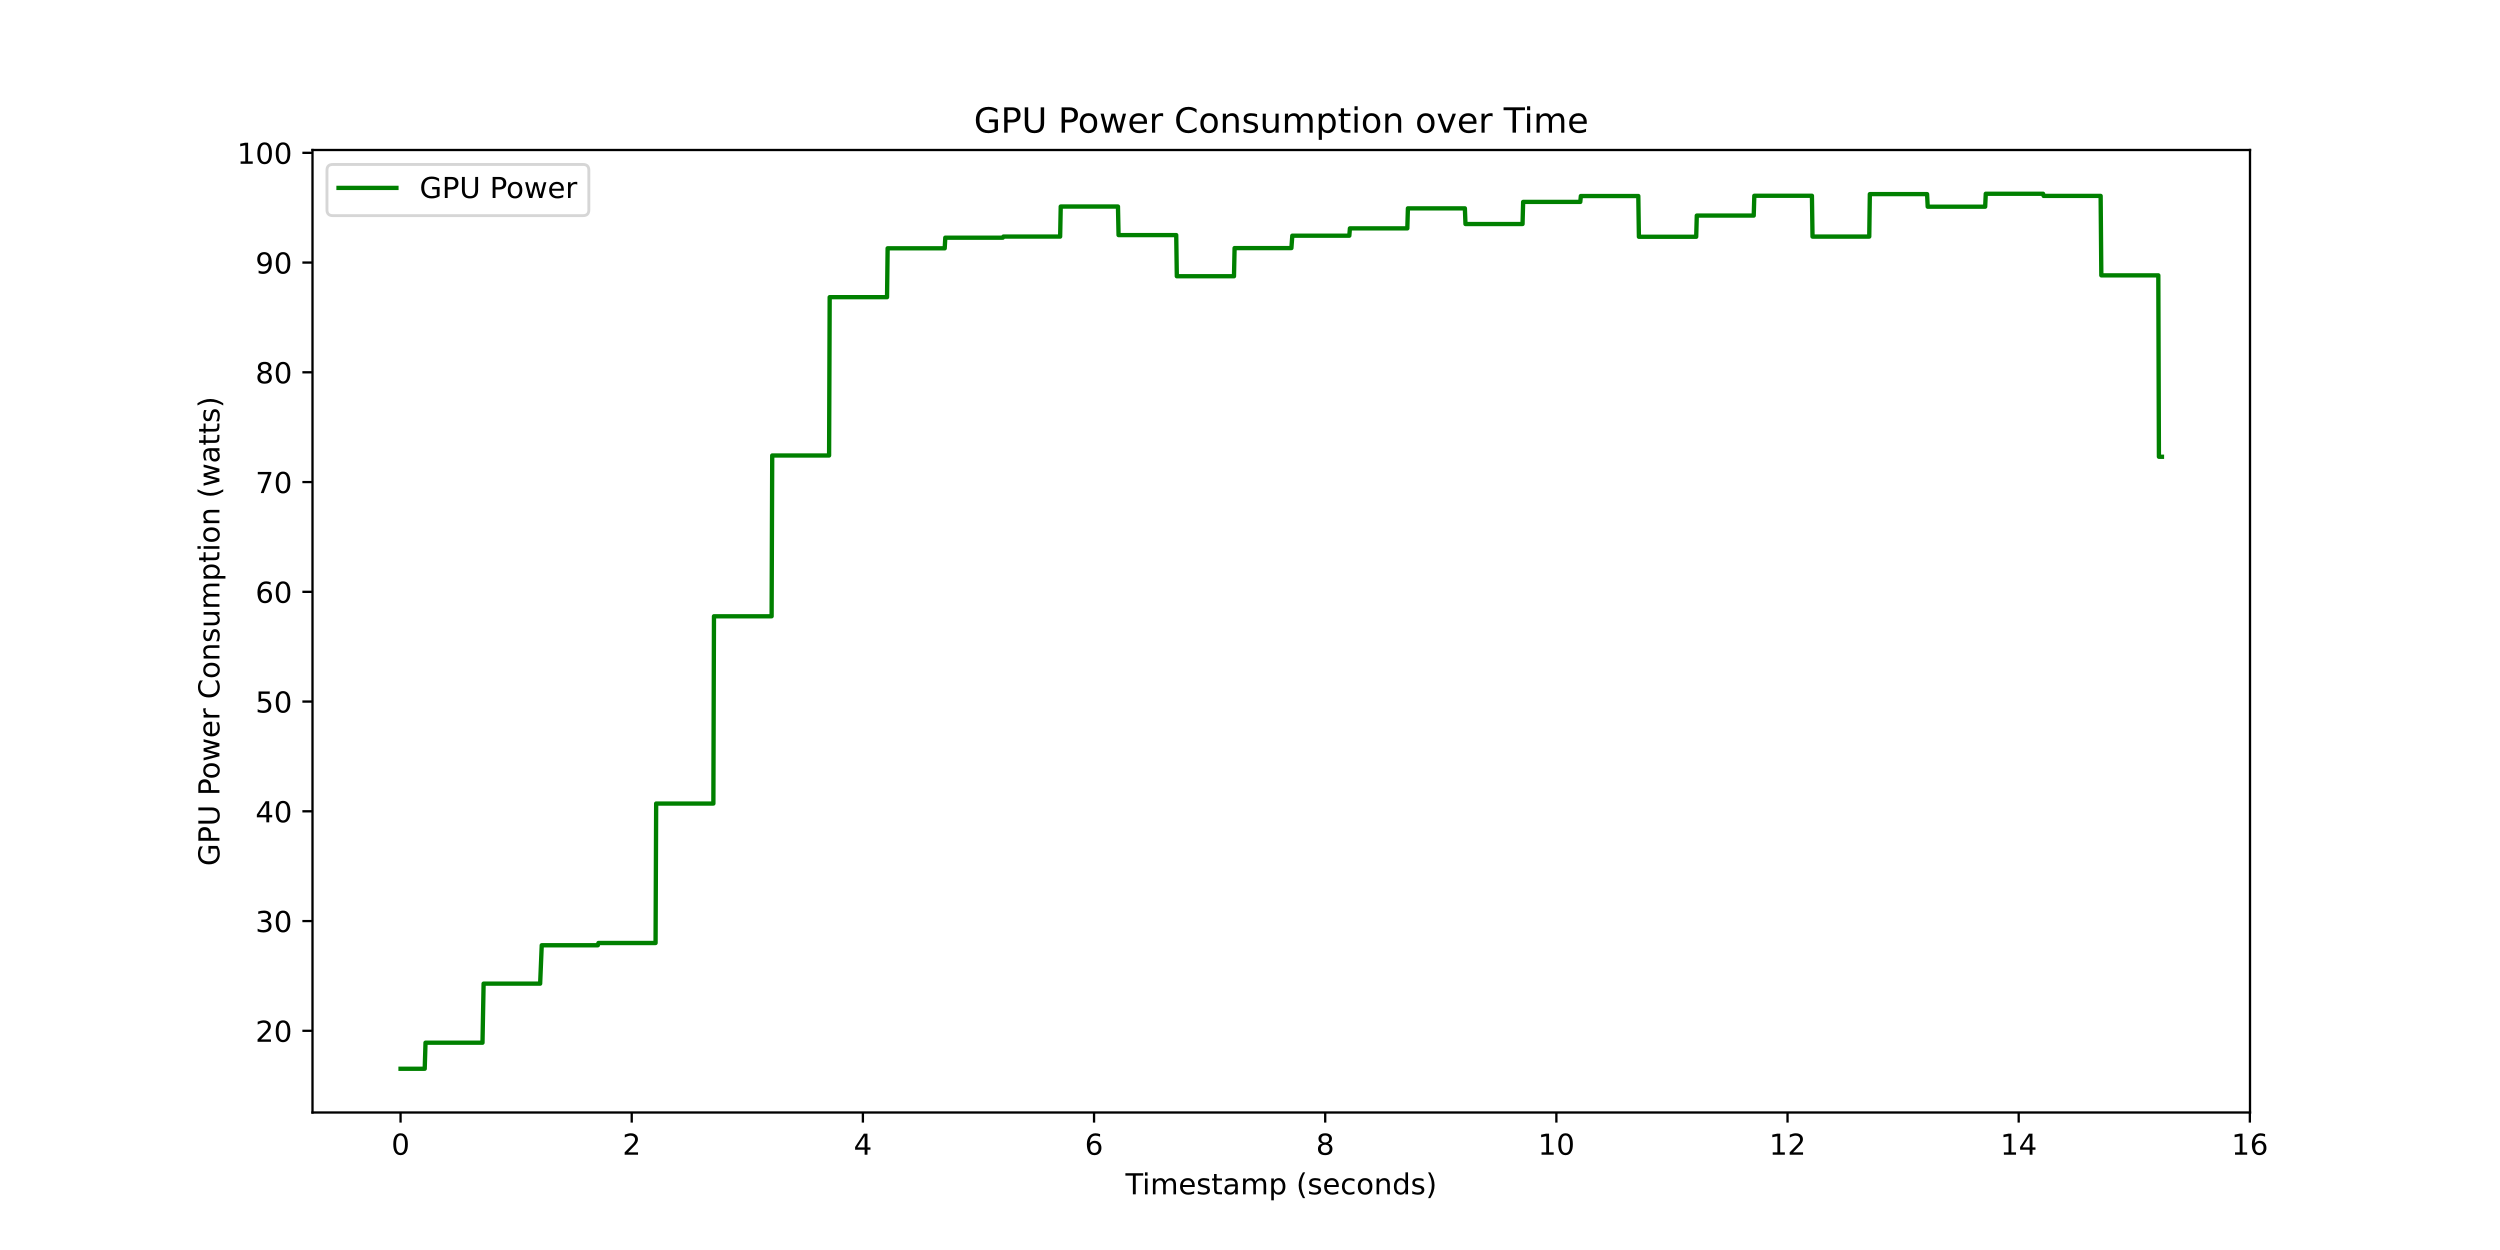
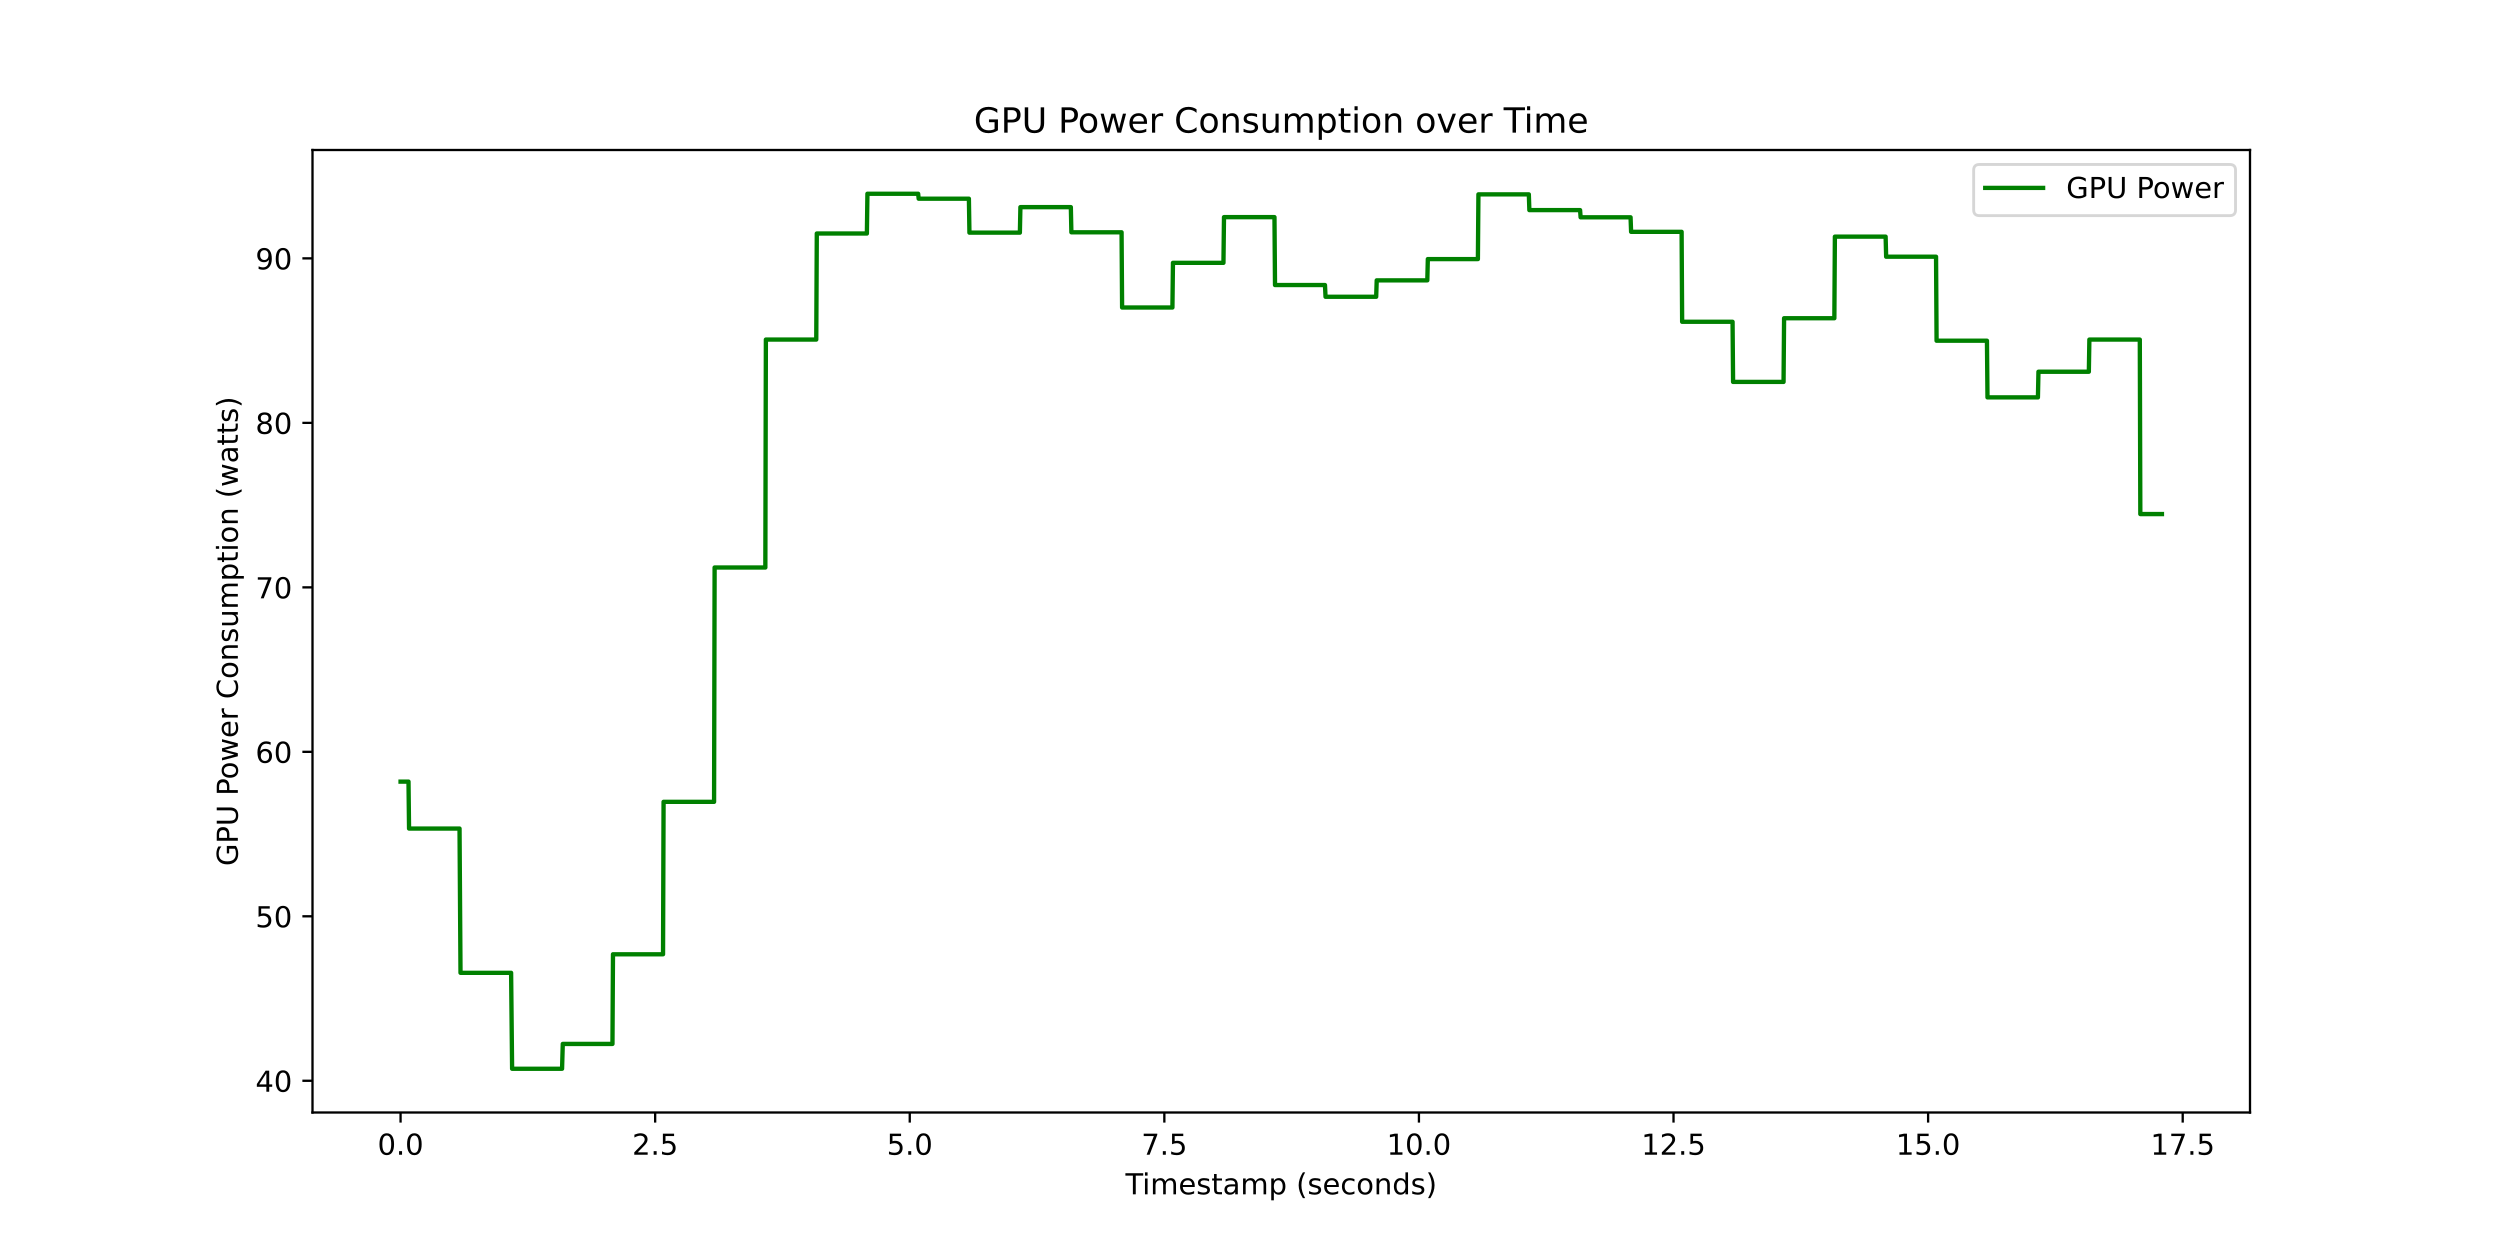
<svg xmlns="http://www.w3.org/2000/svg" xmlns:xlink="http://www.w3.org/1999/xlink" width="864pt" height="432pt" viewBox="0 0 864 432" version="1.1">
  <defs>
    <style type="text/css">*{stroke-linejoin: round; stroke-linecap: butt}</style>
  </defs>
  <g id="figure_1">
    <g id="patch_1">
      <path d="M 0 432  L 864 432  L 864 0  L 0 0  z " style="fill: #ffffff" />
    </g>
    <g id="axes_1">
      <g id="patch_2">
        <path d="M 108 384.48  L 777.6 384.48  L 777.6 51.84  L 108 51.84  z " style="fill: #ffffff" />
      </g>
      <g id="matplotlib.axis_1">
        <g id="xtick_1">
          <g id="line2d_1">
            <defs>
-               <path id="m716cd5c78f" d="M 0 0  L 0 3.5  " style="stroke: #000000; stroke-width: 0.8" />
+               <path id="m1c69e7b204" d="M 0 0  L 0 3.5  " style="stroke: #000000; stroke-width: 0.8" />
            </defs>
            <g>
-               <use xlink:href="#m716cd5c78f" x="138.436" y="384.48" style="stroke: #000000; stroke-width: 0.8" />
+               <use xlink:href="#m1c69e7b204" x="138.436" y="384.48" style="stroke: #000000; stroke-width: 0.8" />
            </g>
          </g>
          <g id="text_1">
-             <g transform="translate(135.2551 399.0784) scale(0.1 -0.1)">
+             <g transform="translate(130.4848 399.0784) scale(0.1 -0.1)">
              <defs>
                <path id="DejaVuSans-30" d="M 2034 4250  Q 1547 4250 1301 3770  Q 1056 3291 1056 2328  Q 1056 1369 1301 889  Q 1547 409 2034 409  Q 2525 409 2770 889  Q 3016 1369 3016 2328  Q 3016 3291 2770 3770  Q 2525 4250 2034 4250  z M 2034 4750  Q 2819 4750 3233 4129  Q 3647 3509 3647 2328  Q 3647 1150 3233 529  Q 2819 -91 2034 -91  Q 1250 -91 836 529  Q 422 1150 422 2328  Q 422 3509 836 4129  Q 1250 4750 2034 4750  z " transform="scale(0.015625)" />
+                 <path id="DejaVuSans-2e" d="M 684 794  L 1344 794  L 1344 0  L 684 0  L 684 794  z " transform="scale(0.015625)" />
              </defs>
              <use xlink:href="#DejaVuSans-30" />
+               <use xlink:href="#DejaVuSans-2e" x="63.623" />
+               <use xlink:href="#DejaVuSans-30" x="95.41" />
            </g>
          </g>
        </g>
        <g id="xtick_2">
          <g id="line2d_2">
            <g>
-               <use xlink:href="#m716cd5c78f" x="218.326" y="384.48" style="stroke: #000000; stroke-width: 0.8" />
+               <use xlink:href="#m1c69e7b204" x="226.423" y="384.48" style="stroke: #000000; stroke-width: 0.8" />
            </g>
          </g>
          <g id="text_2">
-             <g transform="translate(215.1444 399.0784) scale(0.1 -0.1)">
+             <g transform="translate(218.4714 399.0784) scale(0.1 -0.1)">
              <defs>
                <path id="DejaVuSans-32" d="M 1228 531  L 3431 531  L 3431 0  L 469 0  L 469 531  Q 828 903 1448 1529  Q 2069 2156 2228 2338  Q 2531 2678 2651 2914  Q 2772 3150 2772 3378  Q 2772 3750 2511 3984  Q 2250 4219 1831 4219  Q 1534 4219 1204 4116  Q 875 4013 500 3803  L 500 4441  Q 881 4594 1212 4672  Q 1544 4750 1819 4750  Q 2544 4750 2975 4387  Q 3406 4025 3406 3419  Q 3406 3131 3298 2873  Q 3191 2616 2906 2266  Q 2828 2175 2409 1742  Q 1991 1309 1228 531  z " transform="scale(0.015625)" />
+                 <path id="DejaVuSans-35" d="M 691 4666  L 3169 4666  L 3169 4134  L 1269 4134  L 1269 2991  Q 1406 3038 1543 3061  Q 1681 3084 1819 3084  Q 2600 3084 3056 2656  Q 3513 2228 3513 1497  Q 3513 744 3044 326  Q 2575 -91 1722 -91  Q 1428 -91 1123 -41  Q 819 9 494 109  L 494 744  Q 775 591 1075 516  Q 1375 441 1709 441  Q 2250 441 2565 725  Q 2881 1009 2881 1497  Q 2881 1984 2565 2268  Q 2250 2553 1709 2553  Q 1456 2553 1204 2497  Q 953 2441 691 2322  L 691 4666  z " transform="scale(0.015625)" />
              </defs>
              <use xlink:href="#DejaVuSans-32" />
+               <use xlink:href="#DejaVuSans-2e" x="63.623" />
+               <use xlink:href="#DejaVuSans-35" x="95.41" />
            </g>
          </g>
        </g>
        <g id="xtick_3">
          <g id="line2d_3">
            <g>
-               <use xlink:href="#m716cd5c78f" x="298.215" y="384.48" style="stroke: #000000; stroke-width: 0.8" />
+               <use xlink:href="#m1c69e7b204" x="314.41" y="384.48" style="stroke: #000000; stroke-width: 0.8" />
            </g>
          </g>
          <g id="text_3">
-             <g transform="translate(295.0336 399.0784) scale(0.1 -0.1)">
-               <defs>
-                 <path id="DejaVuSans-34" d="M 2419 4116  L 825 1625  L 2419 1625  L 2419 4116  z M 2253 4666  L 3047 4666  L 3047 1625  L 3713 1625  L 3713 1100  L 3047 1100  L 3047 0  L 2419 0  L 2419 1100  L 313 1100  L 313 1709  L 2253 4666  z " transform="scale(0.015625)" />
-               </defs>
-               <use xlink:href="#DejaVuSans-34" />
+             <g transform="translate(306.4581 399.0784) scale(0.1 -0.1)">
+               <use xlink:href="#DejaVuSans-35" />
+               <use xlink:href="#DejaVuSans-2e" x="63.623" />
+               <use xlink:href="#DejaVuSans-30" x="95.41" />
            </g>
          </g>
        </g>
        <g id="xtick_4">
          <g id="line2d_4">
            <g>
-               <use xlink:href="#m716cd5c78f" x="378.104" y="384.48" style="stroke: #000000; stroke-width: 0.8" />
+               <use xlink:href="#m1c69e7b204" x="402.396" y="384.48" style="stroke: #000000; stroke-width: 0.8" />
            </g>
          </g>
          <g id="text_4">
-             <g transform="translate(374.9229 399.0784) scale(0.1 -0.1)">
-               <defs>
-                 <path id="DejaVuSans-36" d="M 2113 2584  Q 1688 2584 1439 2293  Q 1191 2003 1191 1497  Q 1191 994 1439 701  Q 1688 409 2113 409  Q 2538 409 2786 701  Q 3034 994 3034 1497  Q 3034 2003 2786 2293  Q 2538 2584 2113 2584  z M 3366 4563  L 3366 3988  Q 3128 4100 2886 4159  Q 2644 4219 2406 4219  Q 1781 4219 1451 3797  Q 1122 3375 1075 2522  Q 1259 2794 1537 2939  Q 1816 3084 2150 3084  Q 2853 3084 3261 2657  Q 3669 2231 3669 1497  Q 3669 778 3244 343  Q 2819 -91 2113 -91  Q 1303 -91 875 529  Q 447 1150 447 2328  Q 447 3434 972 4092  Q 1497 4750 2381 4750  Q 2619 4750 2861 4703  Q 3103 4656 3366 4563  z " transform="scale(0.015625)" />
-               </defs>
-               <use xlink:href="#DejaVuSans-36" />
+             <g transform="translate(394.4447 399.0784) scale(0.1 -0.1)">
+               <defs>
+                 <path id="DejaVuSans-37" d="M 525 4666  L 3525 4666  L 3525 4397  L 1831 0  L 1172 0  L 2766 4134  L 525 4134  L 525 4666  z " transform="scale(0.015625)" />
+               </defs>
+               <use xlink:href="#DejaVuSans-37" />
+               <use xlink:href="#DejaVuSans-2e" x="63.623" />
+               <use xlink:href="#DejaVuSans-35" x="95.41" />
            </g>
          </g>
        </g>
        <g id="xtick_5">
          <g id="line2d_5">
            <g>
-               <use xlink:href="#m716cd5c78f" x="457.993" y="384.48" style="stroke: #000000; stroke-width: 0.8" />
+               <use xlink:href="#m1c69e7b204" x="490.383" y="384.48" style="stroke: #000000; stroke-width: 0.8" />
            </g>
          </g>
          <g id="text_5">
-             <g transform="translate(454.8121 399.0784) scale(0.1 -0.1)">
-               <defs>
-                 <path id="DejaVuSans-38" d="M 2034 2216  Q 1584 2216 1326 1975  Q 1069 1734 1069 1313  Q 1069 891 1326 650  Q 1584 409 2034 409  Q 2484 409 2743 651  Q 3003 894 3003 1313  Q 3003 1734 2745 1975  Q 2488 2216 2034 2216  z M 1403 2484  Q 997 2584 770 2862  Q 544 3141 544 3541  Q 544 4100 942 4425  Q 1341 4750 2034 4750  Q 2731 4750 3128 4425  Q 3525 4100 3525 3541  Q 3525 3141 3298 2862  Q 3072 2584 2669 2484  Q 3125 2378 3379 2068  Q 3634 1759 3634 1313  Q 3634 634 3220 271  Q 2806 -91 2034 -91  Q 1263 -91 848 271  Q 434 634 434 1313  Q 434 1759 690 2068  Q 947 2378 1403 2484  z M 1172 3481  Q 1172 3119 1398 2916  Q 1625 2713 2034 2713  Q 2441 2713 2670 2916  Q 2900 3119 2900 3481  Q 2900 3844 2670 4047  Q 2441 4250 2034 4250  Q 1625 4250 1398 4047  Q 1172 3844 1172 3481  z " transform="scale(0.015625)" />
-               </defs>
-               <use xlink:href="#DejaVuSans-38" />
+             <g transform="translate(479.2501 399.0784) scale(0.1 -0.1)">
+               <defs>
+                 <path id="DejaVuSans-31" d="M 794 531  L 1825 531  L 1825 4091  L 703 3866  L 703 4441  L 1819 4666  L 2450 4666  L 2450 531  L 3481 531  L 3481 0  L 794 0  L 794 531  z " transform="scale(0.015625)" />
+               </defs>
+               <use xlink:href="#DejaVuSans-31" />
+               <use xlink:href="#DejaVuSans-30" x="63.623" />
+               <use xlink:href="#DejaVuSans-2e" x="127.246" />
+               <use xlink:href="#DejaVuSans-30" x="159.033" />
            </g>
          </g>
        </g>
        <g id="xtick_6">
          <g id="line2d_6">
            <g>
-               <use xlink:href="#m716cd5c78f" x="537.883" y="384.48" style="stroke: #000000; stroke-width: 0.8" />
+               <use xlink:href="#m1c69e7b204" x="578.369" y="384.48" style="stroke: #000000; stroke-width: 0.8" />
            </g>
          </g>
          <g id="text_6">
-             <g transform="translate(531.5201 399.0784) scale(0.1 -0.1)">
-               <defs>
-                 <path id="DejaVuSans-31" d="M 794 531  L 1825 531  L 1825 4091  L 703 3866  L 703 4441  L 1819 4666  L 2450 4666  L 2450 531  L 3481 531  L 3481 0  L 794 0  L 794 531  z " transform="scale(0.015625)" />
-               </defs>
+             <g transform="translate(567.2367 399.0784) scale(0.1 -0.1)">
              <use xlink:href="#DejaVuSans-31" />
-               <use xlink:href="#DejaVuSans-30" x="63.623" />
+               <use xlink:href="#DejaVuSans-32" x="63.623" />
+               <use xlink:href="#DejaVuSans-2e" x="127.246" />
+               <use xlink:href="#DejaVuSans-35" x="159.033" />
            </g>
          </g>
        </g>
        <g id="xtick_7">
          <g id="line2d_7">
            <g>
-               <use xlink:href="#m716cd5c78f" x="617.772" y="384.48" style="stroke: #000000; stroke-width: 0.8" />
+               <use xlink:href="#m1c69e7b204" x="666.356" y="384.48" style="stroke: #000000; stroke-width: 0.8" />
            </g>
          </g>
          <g id="text_7">
-             <g transform="translate(611.4094 399.0784) scale(0.1 -0.1)">
+             <g transform="translate(655.2233 399.0784) scale(0.1 -0.1)">
              <use xlink:href="#DejaVuSans-31" />
-               <use xlink:href="#DejaVuSans-32" x="63.623" />
+               <use xlink:href="#DejaVuSans-35" x="63.623" />
+               <use xlink:href="#DejaVuSans-2e" x="127.246" />
+               <use xlink:href="#DejaVuSans-30" x="159.033" />
            </g>
          </g>
        </g>
        <g id="xtick_8">
          <g id="line2d_8">
            <g>
-               <use xlink:href="#m716cd5c78f" x="697.661" y="384.48" style="stroke: #000000; stroke-width: 0.8" />
+               <use xlink:href="#m1c69e7b204" x="754.343" y="384.48" style="stroke: #000000; stroke-width: 0.8" />
            </g>
          </g>
          <g id="text_8">
-             <g transform="translate(691.2986 399.0784) scale(0.1 -0.1)">
+             <g transform="translate(743.2099 399.0784) scale(0.1 -0.1)">
              <use xlink:href="#DejaVuSans-31" />
-               <use xlink:href="#DejaVuSans-34" x="63.623" />
-             </g>
-           </g>
-         </g>
-         <g id="xtick_9">
-           <g id="line2d_9">
-             <g>
-               <use xlink:href="#m716cd5c78f" x="777.55" y="384.48" style="stroke: #000000; stroke-width: 0.8" />
-             </g>
-           </g>
-           <g id="text_9">
-             <g transform="translate(771.1879 399.0784) scale(0.1 -0.1)">
-               <use xlink:href="#DejaVuSans-31" />
-               <use xlink:href="#DejaVuSans-36" x="63.623" />
-             </g>
-           </g>
-         </g>
-         <g id="text_10">
+               <use xlink:href="#DejaVuSans-37" x="63.623" />
+               <use xlink:href="#DejaVuSans-2e" x="127.246" />
+               <use xlink:href="#DejaVuSans-35" x="159.033" />
+             </g>
+           </g>
+         </g>
+         <g id="text_9">
          <g transform="translate(388.9648 412.7566) scale(0.1 -0.1)">
            <defs>
              <path id="DejaVuSans-54" d="M -19 4666  L 3928 4666  L 3928 4134  L 2272 4134  L 2272 0  L 1638 0  L 1638 4134  L -19 4134  L -19 4666  z " transform="scale(0.015625)" />
              <path id="DejaVuSans-69" d="M 603 3500  L 1178 3500  L 1178 0  L 603 0  L 603 3500  z M 603 4863  L 1178 4863  L 1178 4134  L 603 4134  L 603 4863  z " transform="scale(0.015625)" />
              <path id="DejaVuSans-6d" d="M 3328 2828  Q 3544 3216 3844 3400  Q 4144 3584 4550 3584  Q 5097 3584 5394 3201  Q 5691 2819 5691 2113  L 5691 0  L 5113 0  L 5113 2094  Q 5113 2597 4934 2840  Q 4756 3084 4391 3084  Q 3944 3084 3684 2787  Q 3425 2491 3425 1978  L 3425 0  L 2847 0  L 2847 2094  Q 2847 2600 2669 2842  Q 2491 3084 2119 3084  Q 1678 3084 1418 2786  Q 1159 2488 1159 1978  L 1159 0  L 581 0  L 581 3500  L 1159 3500  L 1159 2956  Q 1356 3278 1631 3431  Q 1906 3584 2284 3584  Q 2666 3584 2933 3390  Q 3200 3197 3328 2828  z " transform="scale(0.015625)" />
              <path id="DejaVuSans-65" d="M 3597 1894  L 3597 1613  L 953 1613  Q 991 1019 1311 708  Q 1631 397 2203 397  Q 2534 397 2845 478  Q 3156 559 3463 722  L 3463 178  Q 3153 47 2828 -22  Q 2503 -91 2169 -91  Q 1331 -91 842 396  Q 353 884 353 1716  Q 353 2575 817 3079  Q 1281 3584 2069 3584  Q 2775 3584 3186 3129  Q 3597 2675 3597 1894  z M 3022 2063  Q 3016 2534 2758 2815  Q 2500 3097 2075 3097  Q 1594 3097 1305 2825  Q 1016 2553 972 2059  L 3022 2063  z " transform="scale(0.015625)" />
              <path id="DejaVuSans-73" d="M 2834 3397  L 2834 2853  Q 2591 2978 2328 3040  Q 2066 3103 1784 3103  Q 1356 3103 1142 2972  Q 928 2841 928 2578  Q 928 2378 1081 2264  Q 1234 2150 1697 2047  L 1894 2003  Q 2506 1872 2764 1633  Q 3022 1394 3022 966  Q 3022 478 2636 193  Q 2250 -91 1575 -91  Q 1294 -91 989 -36  Q 684 19 347 128  L 347 722  Q 666 556 975 473  Q 1284 391 1588 391  Q 1994 391 2212 530  Q 2431 669 2431 922  Q 2431 1156 2273 1281  Q 2116 1406 1581 1522  L 1381 1569  Q 847 1681 609 1914  Q 372 2147 372 2553  Q 372 3047 722 3315  Q 1072 3584 1716 3584  Q 2034 3584 2315 3537  Q 2597 3491 2834 3397  z " transform="scale(0.015625)" />
              <path id="DejaVuSans-74" d="M 1172 4494  L 1172 3500  L 2356 3500  L 2356 3053  L 1172 3053  L 1172 1153  Q 1172 725 1289 603  Q 1406 481 1766 481  L 2356 481  L 2356 0  L 1766 0  Q 1100 0 847 248  Q 594 497 594 1153  L 594 3053  L 172 3053  L 172 3500  L 594 3500  L 594 4494  L 1172 4494  z " transform="scale(0.015625)" />
              <path id="DejaVuSans-61" d="M 2194 1759  Q 1497 1759 1228 1600  Q 959 1441 959 1056  Q 959 750 1161 570  Q 1363 391 1709 391  Q 2188 391 2477 730  Q 2766 1069 2766 1631  L 2766 1759  L 2194 1759  z M 3341 1997  L 3341 0  L 2766 0  L 2766 531  Q 2569 213 2275 61  Q 1981 -91 1556 -91  Q 1019 -91 701 211  Q 384 513 384 1019  Q 384 1609 779 1909  Q 1175 2209 1959 2209  L 2766 2209  L 2766 2266  Q 2766 2663 2505 2880  Q 2244 3097 1772 3097  Q 1472 3097 1187 3025  Q 903 2953 641 2809  L 641 3341  Q 956 3463 1253 3523  Q 1550 3584 1831 3584  Q 2591 3584 2966 3190  Q 3341 2797 3341 1997  z " transform="scale(0.015625)" />
              <path id="DejaVuSans-70" d="M 1159 525  L 1159 -1331  L 581 -1331  L 581 3500  L 1159 3500  L 1159 2969  Q 1341 3281 1617 3432  Q 1894 3584 2278 3584  Q 2916 3584 3314 3078  Q 3713 2572 3713 1747  Q 3713 922 3314 415  Q 2916 -91 2278 -91  Q 1894 -91 1617 61  Q 1341 213 1159 525  z M 3116 1747  Q 3116 2381 2855 2742  Q 2594 3103 2138 3103  Q 1681 3103 1420 2742  Q 1159 2381 1159 1747  Q 1159 1113 1420 752  Q 1681 391 2138 391  Q 2594 391 2855 752  Q 3116 1113 3116 1747  z " transform="scale(0.015625)" />
              <path id="DejaVuSans-20" transform="scale(0.015625)" />
              <path id="DejaVuSans-28" d="M 1984 4856  Q 1566 4138 1362 3434  Q 1159 2731 1159 2009  Q 1159 1288 1364 580  Q 1569 -128 1984 -844  L 1484 -844  Q 1016 -109 783 600  Q 550 1309 550 2009  Q 550 2706 781 3412  Q 1013 4119 1484 4856  L 1984 4856  z " transform="scale(0.015625)" />
              <path id="DejaVuSans-63" d="M 3122 3366  L 3122 2828  Q 2878 2963 2633 3030  Q 2388 3097 2138 3097  Q 1578 3097 1268 2742  Q 959 2388 959 1747  Q 959 1106 1268 751  Q 1578 397 2138 397  Q 2388 397 2633 464  Q 2878 531 3122 666  L 3122 134  Q 2881 22 2623 -34  Q 2366 -91 2075 -91  Q 1284 -91 818 406  Q 353 903 353 1747  Q 353 2603 823 3093  Q 1294 3584 2113 3584  Q 2378 3584 2631 3529  Q 2884 3475 3122 3366  z " transform="scale(0.015625)" />
              <path id="DejaVuSans-6f" d="M 1959 3097  Q 1497 3097 1228 2736  Q 959 2375 959 1747  Q 959 1119 1226 758  Q 1494 397 1959 397  Q 2419 397 2687 759  Q 2956 1122 2956 1747  Q 2956 2369 2687 2733  Q 2419 3097 1959 3097  z M 1959 3584  Q 2709 3584 3137 3096  Q 3566 2609 3566 1747  Q 3566 888 3137 398  Q 2709 -91 1959 -91  Q 1206 -91 779 398  Q 353 888 353 1747  Q 353 2609 779 3096  Q 1206 3584 1959 3584  z " transform="scale(0.015625)" />
              <path id="DejaVuSans-6e" d="M 3513 2113  L 3513 0  L 2938 0  L 2938 2094  Q 2938 2591 2744 2837  Q 2550 3084 2163 3084  Q 1697 3084 1428 2787  Q 1159 2491 1159 1978  L 1159 0  L 581 0  L 581 3500  L 1159 3500  L 1159 2956  Q 1366 3272 1645 3428  Q 1925 3584 2291 3584  Q 2894 3584 3203 3211  Q 3513 2838 3513 2113  z " transform="scale(0.015625)" />
              <path id="DejaVuSans-64" d="M 2906 2969  L 2906 4863  L 3481 4863  L 3481 0  L 2906 0  L 2906 525  Q 2725 213 2448 61  Q 2172 -91 1784 -91  Q 1150 -91 751 415  Q 353 922 353 1747  Q 353 2572 751 3078  Q 1150 3584 1784 3584  Q 2172 3584 2448 3432  Q 2725 3281 2906 2969  z M 947 1747  Q 947 1113 1208 752  Q 1469 391 1925 391  Q 2381 391 2643 752  Q 2906 1113 2906 1747  Q 2906 2381 2643 2742  Q 2381 3103 1925 3103  Q 1469 3103 1208 2742  Q 947 2381 947 1747  z " transform="scale(0.015625)" />
              <path id="DejaVuSans-29" d="M 513 4856  L 1013 4856  Q 1481 4119 1714 3412  Q 1947 2706 1947 2009  Q 1947 1309 1714 600  Q 1481 -109 1013 -844  L 513 -844  Q 928 -128 1133 580  Q 1338 1288 1338 2009  Q 1338 2731 1133 3434  Q 928 4138 513 4856  z " transform="scale(0.015625)" />
            </defs>
            <use xlink:href="#DejaVuSans-54" />
            <use xlink:href="#DejaVuSans-69" x="57.959" />
            <use xlink:href="#DejaVuSans-6d" x="85.742" />
            <use xlink:href="#DejaVuSans-65" x="183.154" />
            <use xlink:href="#DejaVuSans-73" x="244.678" />
            <use xlink:href="#DejaVuSans-74" x="296.777" />
            <use xlink:href="#DejaVuSans-61" x="335.986" />
            <use xlink:href="#DejaVuSans-6d" x="397.266" />
            <use xlink:href="#DejaVuSans-70" x="494.678" />
            <use xlink:href="#DejaVuSans-20" x="558.154" />
            <use xlink:href="#DejaVuSans-28" x="589.941" />
            <use xlink:href="#DejaVuSans-73" x="628.955" />
            <use xlink:href="#DejaVuSans-65" x="681.055" />
            <use xlink:href="#DejaVuSans-63" x="742.578" />
            <use xlink:href="#DejaVuSans-6f" x="797.559" />
            <use xlink:href="#DejaVuSans-6e" x="858.74" />
            <use xlink:href="#DejaVuSans-64" x="922.119" />
            <use xlink:href="#DejaVuSans-73" x="985.596" />
            <use xlink:href="#DejaVuSans-29" x="1037.695" />
          </g>
        </g>
      </g>
      <g id="matplotlib.axis_2">
        <g id="ytick_1">
+           <g id="line2d_9">
+             <defs>
+               <path id="m4e629cf6a7" d="M 0 0  L -3.5 0  " style="stroke: #000000; stroke-width: 0.8" />
+             </defs>
+             <g>
+               <use xlink:href="#m4e629cf6a7" x="108" y="373.515" style="stroke: #000000; stroke-width: 0.8" />
+             </g>
+           </g>
+           <g id="text_10">
+             <g transform="translate(88.275 377.3145) scale(0.1 -0.1)">
+               <defs>
+                 <path id="DejaVuSans-34" d="M 2419 4116  L 825 1625  L 2419 1625  L 2419 4116  z M 2253 4666  L 3047 4666  L 3047 1625  L 3713 1625  L 3713 1100  L 3047 1100  L 3047 0  L 2419 0  L 2419 1100  L 313 1100  L 313 1709  L 2253 4666  z " transform="scale(0.015625)" />
+               </defs>
+               <use xlink:href="#DejaVuSans-34" />
+               <use xlink:href="#DejaVuSans-30" x="63.623" />
+             </g>
+           </g>
+         </g>
+         <g id="ytick_2">
          <g id="line2d_10">
-             <defs>
-               <path id="m672dee1014" d="M 0 0  L -3.5 0  " style="stroke: #000000; stroke-width: 0.8" />
-             </defs>
-             <g>
-               <use xlink:href="#m672dee1014" x="108" y="356.248" style="stroke: #000000; stroke-width: 0.8" />
+             <g>
+               <use xlink:href="#m4e629cf6a7" x="108" y="316.672" style="stroke: #000000; stroke-width: 0.8" />
            </g>
          </g>
          <g id="text_11">
-             <g transform="translate(88.275 360.047) scale(0.1 -0.1)">
-               <use xlink:href="#DejaVuSans-32" />
-               <use xlink:href="#DejaVuSans-30" x="63.623" />
-             </g>
-           </g>
-         </g>
-         <g id="ytick_2">
+             <g transform="translate(88.275 320.4713) scale(0.1 -0.1)">
+               <use xlink:href="#DejaVuSans-35" />
+               <use xlink:href="#DejaVuSans-30" x="63.623" />
+             </g>
+           </g>
+         </g>
+         <g id="ytick_3">
          <g id="line2d_11">
            <g>
-               <use xlink:href="#m672dee1014" x="108" y="318.318" style="stroke: #000000; stroke-width: 0.8" />
+               <use xlink:href="#m4e629cf6a7" x="108" y="259.829" style="stroke: #000000; stroke-width: 0.8" />
            </g>
          </g>
          <g id="text_12">
-             <g transform="translate(88.275 322.1176) scale(0.1 -0.1)">
-               <defs>
-                 <path id="DejaVuSans-33" d="M 2597 2516  Q 3050 2419 3304 2112  Q 3559 1806 3559 1356  Q 3559 666 3084 287  Q 2609 -91 1734 -91  Q 1441 -91 1130 -33  Q 819 25 488 141  L 488 750  Q 750 597 1062 519  Q 1375 441 1716 441  Q 2309 441 2620 675  Q 2931 909 2931 1356  Q 2931 1769 2642 2001  Q 2353 2234 1838 2234  L 1294 2234  L 1294 2753  L 1863 2753  Q 2328 2753 2575 2939  Q 2822 3125 2822 3475  Q 2822 3834 2567 4026  Q 2313 4219 1838 4219  Q 1578 4219 1281 4162  Q 984 4106 628 3988  L 628 4550  Q 988 4650 1302 4700  Q 1616 4750 1894 4750  Q 2613 4750 3031 4423  Q 3450 4097 3450 3541  Q 3450 3153 3228 2886  Q 3006 2619 2597 2516  z " transform="scale(0.015625)" />
-               </defs>
-               <use xlink:href="#DejaVuSans-33" />
-               <use xlink:href="#DejaVuSans-30" x="63.623" />
-             </g>
-           </g>
-         </g>
-         <g id="ytick_3">
+             <g transform="translate(88.275 263.6281) scale(0.1 -0.1)">
+               <defs>
+                 <path id="DejaVuSans-36" d="M 2113 2584  Q 1688 2584 1439 2293  Q 1191 2003 1191 1497  Q 1191 994 1439 701  Q 1688 409 2113 409  Q 2538 409 2786 701  Q 3034 994 3034 1497  Q 3034 2003 2786 2293  Q 2538 2584 2113 2584  z M 3366 4563  L 3366 3988  Q 3128 4100 2886 4159  Q 2644 4219 2406 4219  Q 1781 4219 1451 3797  Q 1122 3375 1075 2522  Q 1259 2794 1537 2939  Q 1816 3084 2150 3084  Q 2853 3084 3261 2657  Q 3669 2231 3669 1497  Q 3669 778 3244 343  Q 2819 -91 2113 -91  Q 1303 -91 875 529  Q 447 1150 447 2328  Q 447 3434 972 4092  Q 1497 4750 2381 4750  Q 2619 4750 2861 4703  Q 3103 4656 3366 4563  z " transform="scale(0.015625)" />
+               </defs>
+               <use xlink:href="#DejaVuSans-36" />
+               <use xlink:href="#DejaVuSans-30" x="63.623" />
+             </g>
+           </g>
+         </g>
+         <g id="ytick_4">
          <g id="line2d_12">
            <g>
-               <use xlink:href="#m672dee1014" x="108" y="280.389" style="stroke: #000000; stroke-width: 0.8" />
+               <use xlink:href="#m4e629cf6a7" x="108" y="202.986" style="stroke: #000000; stroke-width: 0.8" />
            </g>
          </g>
          <g id="text_13">
-             <g transform="translate(88.275 284.1881) scale(0.1 -0.1)">
-               <use xlink:href="#DejaVuSans-34" />
-               <use xlink:href="#DejaVuSans-30" x="63.623" />
-             </g>
-           </g>
-         </g>
-         <g id="ytick_4">
+             <g transform="translate(88.275 206.7849) scale(0.1 -0.1)">
+               <use xlink:href="#DejaVuSans-37" />
+               <use xlink:href="#DejaVuSans-30" x="63.623" />
+             </g>
+           </g>
+         </g>
+         <g id="ytick_5">
          <g id="line2d_13">
            <g>
-               <use xlink:href="#m672dee1014" x="108" y="242.459" style="stroke: #000000; stroke-width: 0.8" />
+               <use xlink:href="#m4e629cf6a7" x="108" y="146.143" style="stroke: #000000; stroke-width: 0.8" />
            </g>
          </g>
          <g id="text_14">
-             <g transform="translate(88.275 246.2587) scale(0.1 -0.1)">
-               <defs>
-                 <path id="DejaVuSans-35" d="M 691 4666  L 3169 4666  L 3169 4134  L 1269 4134  L 1269 2991  Q 1406 3038 1543 3061  Q 1681 3084 1819 3084  Q 2600 3084 3056 2656  Q 3513 2228 3513 1497  Q 3513 744 3044 326  Q 2575 -91 1722 -91  Q 1428 -91 1123 -41  Q 819 9 494 109  L 494 744  Q 775 591 1075 516  Q 1375 441 1709 441  Q 2250 441 2565 725  Q 2881 1009 2881 1497  Q 2881 1984 2565 2268  Q 2250 2553 1709 2553  Q 1456 2553 1204 2497  Q 953 2441 691 2322  L 691 4666  z " transform="scale(0.015625)" />
-               </defs>
-               <use xlink:href="#DejaVuSans-35" />
-               <use xlink:href="#DejaVuSans-30" x="63.623" />
-             </g>
-           </g>
-         </g>
-         <g id="ytick_5">
+             <g transform="translate(88.275 149.9418) scale(0.1 -0.1)">
+               <defs>
+                 <path id="DejaVuSans-38" d="M 2034 2216  Q 1584 2216 1326 1975  Q 1069 1734 1069 1313  Q 1069 891 1326 650  Q 1584 409 2034 409  Q 2484 409 2743 651  Q 3003 894 3003 1313  Q 3003 1734 2745 1975  Q 2488 2216 2034 2216  z M 1403 2484  Q 997 2584 770 2862  Q 544 3141 544 3541  Q 544 4100 942 4425  Q 1341 4750 2034 4750  Q 2731 4750 3128 4425  Q 3525 4100 3525 3541  Q 3525 3141 3298 2862  Q 3072 2584 2669 2484  Q 3125 2378 3379 2068  Q 3634 1759 3634 1313  Q 3634 634 3220 271  Q 2806 -91 2034 -91  Q 1263 -91 848 271  Q 434 634 434 1313  Q 434 1759 690 2068  Q 947 2378 1403 2484  z M 1172 3481  Q 1172 3119 1398 2916  Q 1625 2713 2034 2713  Q 2441 2713 2670 2916  Q 2900 3119 2900 3481  Q 2900 3844 2670 4047  Q 2441 4250 2034 4250  Q 1625 4250 1398 4047  Q 1172 3844 1172 3481  z " transform="scale(0.015625)" />
+               </defs>
+               <use xlink:href="#DejaVuSans-38" />
+               <use xlink:href="#DejaVuSans-30" x="63.623" />
+             </g>
+           </g>
+         </g>
+         <g id="ytick_6">
          <g id="line2d_14">
            <g>
-               <use xlink:href="#m672dee1014" x="108" y="204.53" style="stroke: #000000; stroke-width: 0.8" />
+               <use xlink:href="#m4e629cf6a7" x="108" y="89.299" style="stroke: #000000; stroke-width: 0.8" />
            </g>
          </g>
          <g id="text_15">
-             <g transform="translate(88.275 208.3293) scale(0.1 -0.1)">
-               <use xlink:href="#DejaVuSans-36" />
-               <use xlink:href="#DejaVuSans-30" x="63.623" />
-             </g>
-           </g>
-         </g>
-         <g id="ytick_6">
-           <g id="line2d_15">
-             <g>
-               <use xlink:href="#m672dee1014" x="108" y="166.601" style="stroke: #000000; stroke-width: 0.8" />
-             </g>
-           </g>
-           <g id="text_16">
-             <g transform="translate(88.275 170.3998) scale(0.1 -0.1)">
-               <defs>
-                 <path id="DejaVuSans-37" d="M 525 4666  L 3525 4666  L 3525 4397  L 1831 0  L 1172 0  L 2766 4134  L 525 4134  L 525 4666  z " transform="scale(0.015625)" />
-               </defs>
-               <use xlink:href="#DejaVuSans-37" />
-               <use xlink:href="#DejaVuSans-30" x="63.623" />
-             </g>
-           </g>
-         </g>
-         <g id="ytick_7">
-           <g id="line2d_16">
-             <g>
-               <use xlink:href="#m672dee1014" x="108" y="128.671" style="stroke: #000000; stroke-width: 0.8" />
-             </g>
-           </g>
-           <g id="text_17">
-             <g transform="translate(88.275 132.4704) scale(0.1 -0.1)">
-               <use xlink:href="#DejaVuSans-38" />
-               <use xlink:href="#DejaVuSans-30" x="63.623" />
-             </g>
-           </g>
-         </g>
-         <g id="ytick_8">
-           <g id="line2d_17">
-             <g>
-               <use xlink:href="#m672dee1014" x="108" y="90.742" style="stroke: #000000; stroke-width: 0.8" />
-             </g>
-           </g>
-           <g id="text_18">
-             <g transform="translate(88.275 94.54097) scale(0.1 -0.1)">
+             <g transform="translate(88.275 93.09859) scale(0.1 -0.1)">
              <defs>
                <path id="DejaVuSans-39" d="M 703 97  L 703 672  Q 941 559 1184 500  Q 1428 441 1663 441  Q 2288 441 2617 861  Q 2947 1281 2994 2138  Q 2813 1869 2534 1725  Q 2256 1581 1919 1581  Q 1219 1581 811 2004  Q 403 2428 403 3163  Q 403 3881 828 4315  Q 1253 4750 1959 4750  Q 2769 4750 3195 4129  Q 3622 3509 3622 2328  Q 3622 1225 3098 567  Q 2575 -91 1691 -91  Q 1453 -91 1209 -44  Q 966 3 703 97  z M 1959 2075  Q 2384 2075 2632 2365  Q 2881 2656 2881 3163  Q 2881 3666 2632 3958  Q 2384 4250 1959 4250  Q 1534 4250 1286 3958  Q 1038 3666 1038 3163  Q 1038 2656 1286 2365  Q 1534 2075 1959 2075  z " transform="scale(0.015625)" />
              </defs>
              <use xlink:href="#DejaVuSans-39" />
              <use xlink:href="#DejaVuSans-30" x="63.623" />
            </g>
          </g>
        </g>
-         <g id="ytick_9">
-           <g id="line2d_18">
-             <g>
-               <use xlink:href="#m672dee1014" x="108" y="52.812" style="stroke: #000000; stroke-width: 0.8" />
-             </g>
-           </g>
-           <g id="text_19">
-             <g transform="translate(81.9125 56.61154) scale(0.1 -0.1)">
-               <use xlink:href="#DejaVuSans-31" />
-               <use xlink:href="#DejaVuSans-30" x="63.623" />
-               <use xlink:href="#DejaVuSans-30" x="127.246" />
-             </g>
-           </g>
-         </g>
-         <g id="text_20">
-           <g transform="translate(75.83281 299.2842) rotate(-90) scale(0.1 -0.1)">
+         <g id="text_16">
+           <g transform="translate(82.19531 299.2842) rotate(-90) scale(0.1 -0.1)">
            <defs>
              <path id="DejaVuSans-47" d="M 3809 666  L 3809 1919  L 2778 1919  L 2778 2438  L 4434 2438  L 4434 434  Q 4069 175 3628 42  Q 3188 -91 2688 -91  Q 1594 -91 976 548  Q 359 1188 359 2328  Q 359 3472 976 4111  Q 1594 4750 2688 4750  Q 3144 4750 3555 4637  Q 3966 4525 4313 4306  L 4313 3634  Q 3963 3931 3569 4081  Q 3175 4231 2741 4231  Q 1884 4231 1454 3753  Q 1025 3275 1025 2328  Q 1025 1384 1454 906  Q 1884 428 2741 428  Q 3075 428 3337 486  Q 3600 544 3809 666  z " transform="scale(0.015625)" />
              <path id="DejaVuSans-50" d="M 1259 4147  L 1259 2394  L 2053 2394  Q 2494 2394 2734 2622  Q 2975 2850 2975 3272  Q 2975 3691 2734 3919  Q 2494 4147 2053 4147  L 1259 4147  z M 628 4666  L 2053 4666  Q 2838 4666 3239 4311  Q 3641 3956 3641 3272  Q 3641 2581 3239 2228  Q 2838 1875 2053 1875  L 1259 1875  L 1259 0  L 628 0  L 628 4666  z " transform="scale(0.015625)" />
              <path id="DejaVuSans-55" d="M 556 4666  L 1191 4666  L 1191 1831  Q 1191 1081 1462 751  Q 1734 422 2344 422  Q 2950 422 3222 751  Q 3494 1081 3494 1831  L 3494 4666  L 4128 4666  L 4128 1753  Q 4128 841 3676 375  Q 3225 -91 2344 -91  Q 1459 -91 1007 375  Q 556 841 556 1753  L 556 4666  z " transform="scale(0.015625)" />
              <path id="DejaVuSans-77" d="M 269 3500  L 844 3500  L 1563 769  L 2278 3500  L 2956 3500  L 3675 769  L 4391 3500  L 4966 3500  L 4050 0  L 3372 0  L 2619 2869  L 1863 0  L 1184 0  L 269 3500  z " transform="scale(0.015625)" />
              <path id="DejaVuSans-72" d="M 2631 2963  Q 2534 3019 2420 3045  Q 2306 3072 2169 3072  Q 1681 3072 1420 2755  Q 1159 2438 1159 1844  L 1159 0  L 581 0  L 581 3500  L 1159 3500  L 1159 2956  Q 1341 3275 1631 3429  Q 1922 3584 2338 3584  Q 2397 3584 2469 3576  Q 2541 3569 2628 3553  L 2631 2963  z " transform="scale(0.015625)" />
              <path id="DejaVuSans-43" d="M 4122 4306  L 4122 3641  Q 3803 3938 3442 4084  Q 3081 4231 2675 4231  Q 1875 4231 1450 3742  Q 1025 3253 1025 2328  Q 1025 1406 1450 917  Q 1875 428 2675 428  Q 3081 428 3442 575  Q 3803 722 4122 1019  L 4122 359  Q 3791 134 3420 21  Q 3050 -91 2638 -91  Q 1578 -91 968 557  Q 359 1206 359 2328  Q 359 3453 968 4101  Q 1578 4750 2638 4750  Q 3056 4750 3426 4639  Q 3797 4528 4122 4306  z " transform="scale(0.015625)" />
              <path id="DejaVuSans-75" d="M 544 1381  L 544 3500  L 1119 3500  L 1119 1403  Q 1119 906 1312 657  Q 1506 409 1894 409  Q 2359 409 2629 706  Q 2900 1003 2900 1516  L 2900 3500  L 3475 3500  L 3475 0  L 2900 0  L 2900 538  Q 2691 219 2414 64  Q 2138 -91 1772 -91  Q 1169 -91 856 284  Q 544 659 544 1381  z M 1991 3584  L 1991 3584  z " transform="scale(0.015625)" />
            </defs>
            <use xlink:href="#DejaVuSans-47" />
            <use xlink:href="#DejaVuSans-50" x="77.49" />
            <use xlink:href="#DejaVuSans-55" x="137.793" />
            <use xlink:href="#DejaVuSans-20" x="210.986" />
            <use xlink:href="#DejaVuSans-50" x="242.773" />
            <use xlink:href="#DejaVuSans-6f" x="299.451" />
            <use xlink:href="#DejaVuSans-77" x="360.633" />
            <use xlink:href="#DejaVuSans-65" x="442.42" />
            <use xlink:href="#DejaVuSans-72" x="503.943" />
            <use xlink:href="#DejaVuSans-20" x="545.057" />
            <use xlink:href="#DejaVuSans-43" x="576.844" />
            <use xlink:href="#DejaVuSans-6f" x="646.668" />
            <use xlink:href="#DejaVuSans-6e" x="707.85" />
            <use xlink:href="#DejaVuSans-73" x="771.229" />
            <use xlink:href="#DejaVuSans-75" x="823.328" />
            <use xlink:href="#DejaVuSans-6d" x="886.707" />
            <use xlink:href="#DejaVuSans-70" x="984.119" />
            <use xlink:href="#DejaVuSans-74" x="1047.596" />
            <use xlink:href="#DejaVuSans-69" x="1086.805" />
            <use xlink:href="#DejaVuSans-6f" x="1114.588" />
            <use xlink:href="#DejaVuSans-6e" x="1175.77" />
            <use xlink:href="#DejaVuSans-20" x="1239.148" />
            <use xlink:href="#DejaVuSans-28" x="1270.936" />
            <use xlink:href="#DejaVuSans-77" x="1309.949" />
            <use xlink:href="#DejaVuSans-61" x="1391.736" />
            <use xlink:href="#DejaVuSans-74" x="1453.016" />
            <use xlink:href="#DejaVuSans-74" x="1492.225" />
            <use xlink:href="#DejaVuSans-73" x="1531.434" />
            <use xlink:href="#DejaVuSans-29" x="1583.533" />
          </g>
        </g>
      </g>
-       <g id="line2d_19">
-         <path d="M 138.436 369.36  L 146.782 369.36  L 147.06 360.363  L 166.749 360.363  L 167.136 339.95  L 186.674 339.95  L 187.226 326.682  L 206.607 326.682  L 206.824 325.9  L 226.562 325.9  L 226.769 277.707  L 246.541 277.707  L 246.749 212.985  L 266.669 212.985  L 266.879 157.418  L 286.533 157.418  L 286.737 102.705  L 306.561 102.705  L 306.766 85.819  L 326.49 85.819  L 326.694 82.143  L 346.569 82.143  L 346.774 81.764  L 366.385 81.764  L 366.589 71.379  L 386.369 71.379  L 386.574 81.244  L 406.503 81.244  L 406.708 95.472  L 426.466 95.472  L 426.673 85.735  L 446.307 85.735  L 446.621 81.453  L 466.324 81.453  L 466.528 78.927  L 486.368 78.927  L 486.572 72.005  L 506.263 72.005  L 506.467 77.417  L 526.191 77.417  L 526.396 69.786  L 546.144 69.786  L 546.347 67.745  L 566.197 67.745  L 566.405 81.832  L 586.206 81.832  L 586.411 74.508  L 606.086 74.508  L 606.292 67.662  L 626.201 67.662  L 626.407 81.768  L 646.011 81.768  L 646.215 67.089  L 665.997 67.089  L 666.213 71.432  L 686.076 71.432  L 686.282 66.96  L 706.078 66.96  L 706.282 67.707  L 725.98 67.707  L 726.218 95.157  L 745.911 95.157  L 746.122 157.854  L 747.164 157.854  L 747.164 157.854  " clip-path="url(#p799b228d7f)" style="fill: none; stroke: #008000; stroke-width: 1.5; stroke-linecap: square" />
+       <g id="line2d_15">
+         <path d="M 138.436 270.123  L 141.179 270.123  L 141.366 286.346  L 158.815 286.346  L 159.151 336.203  L 176.639 336.203  L 176.983 369.36  L 194.249 369.36  L 194.495 360.782  L 211.666 360.782  L 211.846 329.797  L 229.145 329.797  L 229.331 277.115  L 246.784 277.115  L 246.971 196.13  L 264.503 196.13  L 264.687 117.357  L 282.1 117.357  L 282.283 80.705  L 299.595 80.705  L 299.779 66.96  L 317.309 66.96  L 317.493 68.671  L 334.85 68.671  L 335.035 80.403  L 352.469 80.403  L 352.652 71.587  L 370.082 71.587  L 370.268 80.278  L 387.615 80.278  L 387.798 106.273  L 405.186 106.273  L 405.374 90.834  L 422.824 90.834  L 423.013 75.043  L 440.456 75.043  L 440.643 98.514  L 457.912 98.514  L 458.104 102.567  L 475.608 102.567  L 475.791 96.888  L 493.276 96.888  L 493.459 89.538  L 510.759 89.538  L 510.942 67.176  L 528.365 67.176  L 528.547 72.616  L 546.076 72.616  L 546.259 75.1  L 563.524 75.1  L 563.707 80.119  L 581.165 80.119  L 581.348 111.212  L 598.772 111.212  L 598.954 131.994  L 616.397 131.994  L 616.58 109.979  L 633.952 109.979  L 634.135 81.79  L 651.671 81.79  L 651.853 88.725  L 669.098 88.725  L 669.28 117.755  L 686.69 117.755  L 686.876 137.338  L 704.307 137.338  L 704.489 128.47  L 721.904 128.47  L 722.086 117.363  L 739.517 117.363  L 739.698 177.662  L 747.164 177.662  L 747.164 177.662  " clip-path="url(#pc2f3cebc66)" style="fill: none; stroke: #008000; stroke-width: 1.5; stroke-linecap: square" />
      </g>
      <g id="patch_3">
        <path d="M 108 384.48  L 108 51.84  " style="fill: none; stroke: #000000; stroke-width: 0.8; stroke-linejoin: miter; stroke-linecap: square" />
      </g>
      <g id="patch_4">
        <path d="M 777.6 384.48  L 777.6 51.84  " style="fill: none; stroke: #000000; stroke-width: 0.8; stroke-linejoin: miter; stroke-linecap: square" />
      </g>
      <g id="patch_5">
        <path d="M 108 384.48  L 777.6 384.48  " style="fill: none; stroke: #000000; stroke-width: 0.8; stroke-linejoin: miter; stroke-linecap: square" />
      </g>
      <g id="patch_6">
        <path d="M 108 51.84  L 777.6 51.84  " style="fill: none; stroke: #000000; stroke-width: 0.8; stroke-linejoin: miter; stroke-linecap: square" />
      </g>
-       <g id="text_21">
+       <g id="text_17">
        <g transform="translate(336.5784 45.84) scale(0.12 -0.12)">
          <defs>
            <path id="DejaVuSans-76" d="M 191 3500  L 800 3500  L 1894 563  L 2988 3500  L 3597 3500  L 2284 0  L 1503 0  L 191 3500  z " transform="scale(0.015625)" />
          </defs>
          <use xlink:href="#DejaVuSans-47" />
          <use xlink:href="#DejaVuSans-50" x="77.49" />
          <use xlink:href="#DejaVuSans-55" x="137.793" />
          <use xlink:href="#DejaVuSans-20" x="210.986" />
          <use xlink:href="#DejaVuSans-50" x="242.773" />
          <use xlink:href="#DejaVuSans-6f" x="299.451" />
          <use xlink:href="#DejaVuSans-77" x="360.633" />
          <use xlink:href="#DejaVuSans-65" x="442.42" />
          <use xlink:href="#DejaVuSans-72" x="503.943" />
          <use xlink:href="#DejaVuSans-20" x="545.057" />
          <use xlink:href="#DejaVuSans-43" x="576.844" />
          <use xlink:href="#DejaVuSans-6f" x="646.668" />
          <use xlink:href="#DejaVuSans-6e" x="707.85" />
          <use xlink:href="#DejaVuSans-73" x="771.229" />
          <use xlink:href="#DejaVuSans-75" x="823.328" />
          <use xlink:href="#DejaVuSans-6d" x="886.707" />
          <use xlink:href="#DejaVuSans-70" x="984.119" />
          <use xlink:href="#DejaVuSans-74" x="1047.596" />
          <use xlink:href="#DejaVuSans-69" x="1086.805" />
          <use xlink:href="#DejaVuSans-6f" x="1114.588" />
          <use xlink:href="#DejaVuSans-6e" x="1175.77" />
          <use xlink:href="#DejaVuSans-20" x="1239.148" />
          <use xlink:href="#DejaVuSans-6f" x="1270.936" />
          <use xlink:href="#DejaVuSans-76" x="1332.117" />
          <use xlink:href="#DejaVuSans-65" x="1391.297" />
          <use xlink:href="#DejaVuSans-72" x="1452.82" />
          <use xlink:href="#DejaVuSans-20" x="1493.934" />
          <use xlink:href="#DejaVuSans-54" x="1525.721" />
          <use xlink:href="#DejaVuSans-69" x="1583.68" />
          <use xlink:href="#DejaVuSans-6d" x="1611.463" />
          <use xlink:href="#DejaVuSans-65" x="1708.875" />
        </g>
      </g>
      <g id="legend_1">
        <g id="patch_7">
-           <path d="M 115 74.518  L 201.503 74.518  Q 203.503 74.518 203.503 72.518  L 203.503 58.84  Q 203.503 56.84 201.503 56.84  L 115 56.84  Q 113 56.84 113 58.84  L 113 72.518  Q 113 74.518 115 74.518  z " style="fill: #ffffff; opacity: 0.8; stroke: #cccccc; stroke-linejoin: miter" />
-         </g>
-         <g id="line2d_20">
-           <path d="M 117 64.938  L 127 64.938  L 137 64.938  " style="fill: none; stroke: #008000; stroke-width: 1.5; stroke-linecap: square" />
-         </g>
-         <g id="text_22">
-           <g transform="translate(145 68.43844) scale(0.1 -0.1)">
+           <path d="M 684.097 74.518  L 770.6 74.518  Q 772.6 74.518 772.6 72.518  L 772.6 58.84  Q 772.6 56.84 770.6 56.84  L 684.097 56.84  Q 682.097 56.84 682.097 58.84  L 682.097 72.518  Q 682.097 74.518 684.097 74.518  z " style="fill: #ffffff; opacity: 0.8; stroke: #cccccc; stroke-linejoin: miter" />
+         </g>
+         <g id="line2d_16">
+           <path d="M 686.097 64.938  L 696.097 64.938  L 706.097 64.938  " style="fill: none; stroke: #008000; stroke-width: 1.5; stroke-linecap: square" />
+         </g>
+         <g id="text_18">
+           <g transform="translate(714.0969 68.43844) scale(0.1 -0.1)">
            <use xlink:href="#DejaVuSans-47" />
            <use xlink:href="#DejaVuSans-50" x="77.49" />
            <use xlink:href="#DejaVuSans-55" x="137.793" />
            <use xlink:href="#DejaVuSans-20" x="210.986" />
            <use xlink:href="#DejaVuSans-50" x="242.773" />
            <use xlink:href="#DejaVuSans-6f" x="299.451" />
            <use xlink:href="#DejaVuSans-77" x="360.633" />
            <use xlink:href="#DejaVuSans-65" x="442.42" />
            <use xlink:href="#DejaVuSans-72" x="503.943" />
          </g>
        </g>
      </g>
    </g>
  </g>
  <defs>
-     <clipPath id="p799b228d7f">
+     <clipPath id="pc2f3cebc66">
      <rect x="108" y="51.84" width="669.6" height="332.64" />
    </clipPath>
  </defs>
</svg>
